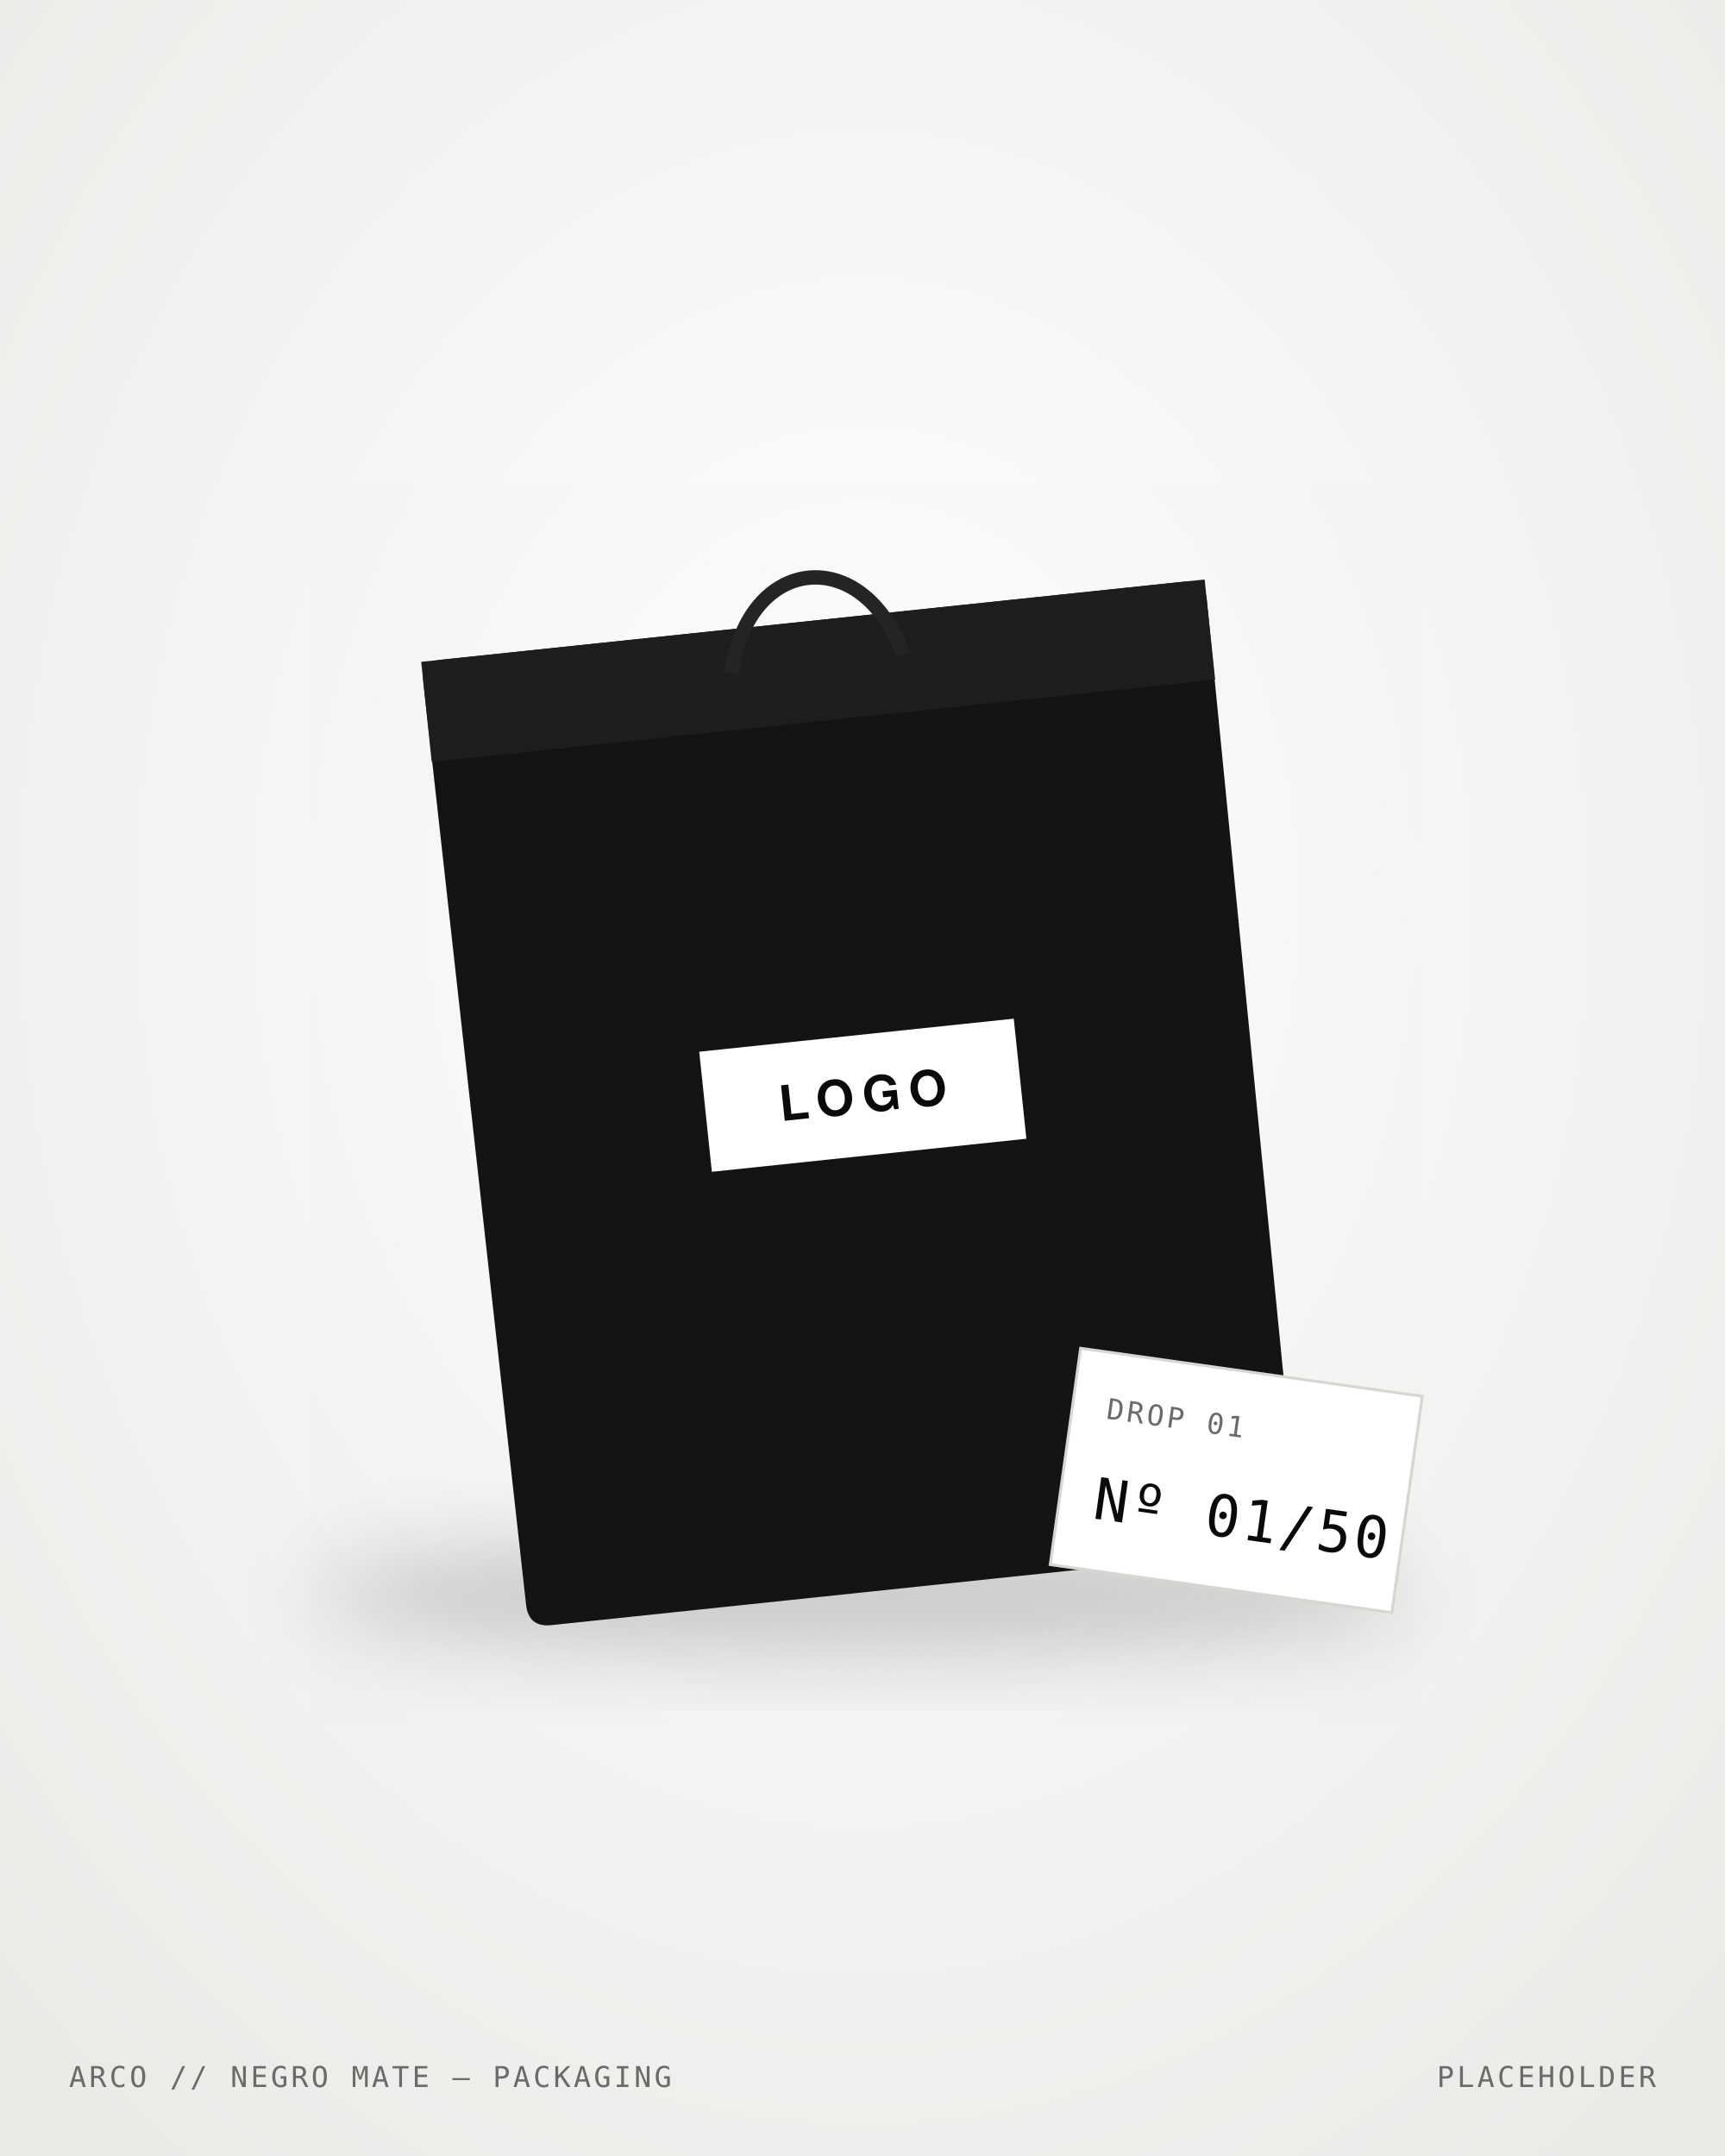
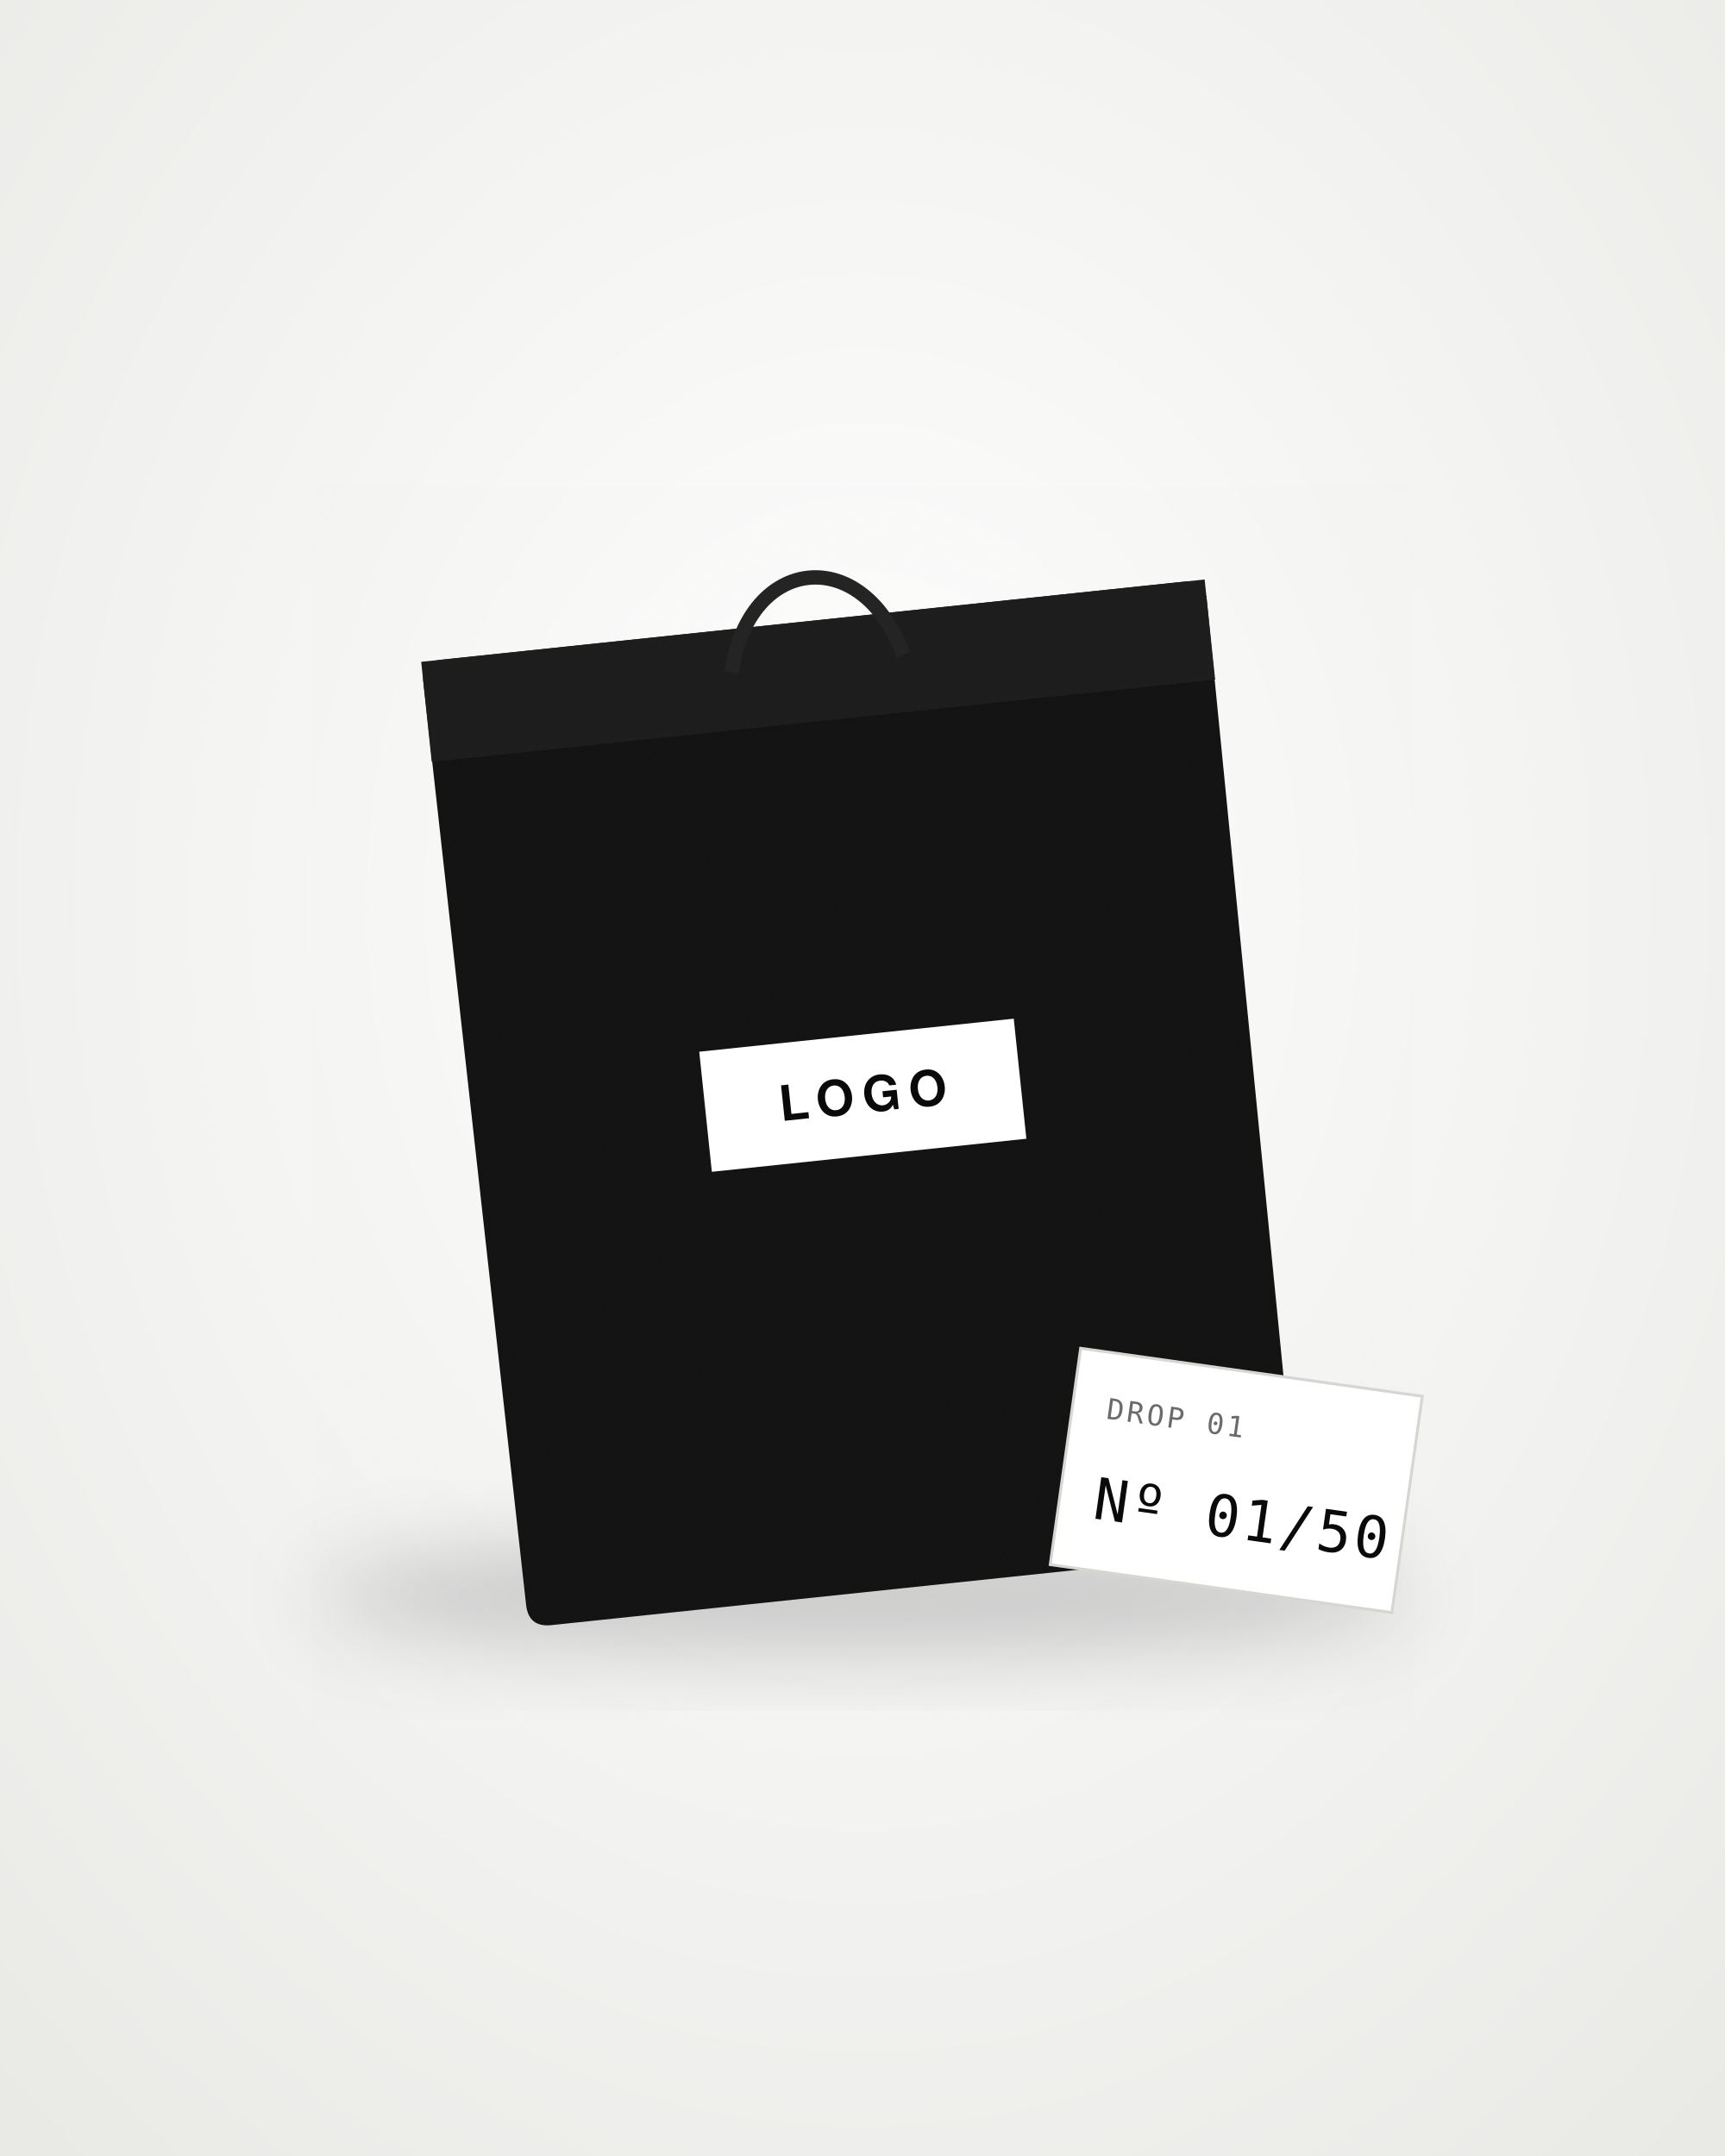
<svg xmlns="http://www.w3.org/2000/svg" viewBox="0 0 1200 1500" width="1200" height="1500" role="img" aria-label="ARCO // NEGRO MATE — PACKAGING">
  <defs>
    <radialGradient id="studio-arco-packaging" cx="50%" cy="42%" r="75%">
      <stop offset="0" stop-color="#FFFFFF" />
      <stop offset="1" stop-color="#E9E9E6" />
    </radialGradient>
    <linearGradient id="black-arco-packaging" x1="0" y1="0" x2="0" y2="1">
      <stop offset="0" stop-color="#2a2a2a" />
      <stop offset=".35" stop-color="#0A0A0A" />
      <stop offset="1" stop-color="#000" />
    </linearGradient>
    <linearGradient id="lens-arco-packaging" x1="0" y1="0" x2=".3" y2="1">
      <stop offset="0" stop-color="#262626" />
      <stop offset=".5" stop-color="#0d0d0d" />
      <stop offset="1" stop-color="#030303" />
    </linearGradient>
    <linearGradient id="smoke-arco-packaging" x1="0" y1="0" x2="0" y2="1">
      <stop offset="0" stop-color="#4a4a48" />
      <stop offset="1" stop-color="#1c1c1b" />
    </linearGradient>
    <linearGradient id="mirror-arco-packaging" x1="0" y1="0" x2=".2" y2="1">
      <stop offset="0" stop-color="#f7f7f5" />
      <stop offset=".42" stop-color="#b9b9b6" />
      <stop offset=".5" stop-color="#6d6d6a" />
      <stop offset=".62" stop-color="#cfcfcb" />
      <stop offset="1" stop-color="#8d8d89" />
    </linearGradient>
    <linearGradient id="silver-arco-packaging" x1="0" y1="0" x2="1" y2="1">
      <stop offset="0" stop-color="#f4f4f2" />
      <stop offset=".45" stop-color="#9c9c98" />
      <stop offset=".6" stop-color="#e2e2df" />
      <stop offset="1" stop-color="#7d7d79" />
    </linearGradient>
    <filter id="soft-arco-packaging" x="-50%" y="-50%" width="200%" height="200%">
      <feGaussianBlur stdDeviation="28" />
    </filter>
    <filter id="grain-arco-packaging" x="0" y="0" width="100%" height="100%">
      <feTurbulence type="fractalNoise" baseFrequency=".85" numOctaves="2" stitchTiles="stitch" />
      <feColorMatrix type="matrix" values="0 0 0 0 .5  0 0 0 0 .5  0 0 0 0 .5  0 0 0 .55 0" />
    </filter>
  </defs>
  <rect width="1200" height="1500" fill="url(#studio-arco-packaging)" />
  <ellipse cx="600" cy="1110" rx="380" ry="40" fill="#000" opacity=".18" filter="url(#soft-arco-packaging)" />
  <g transform="translate(600 760) rotate(-6)">
    <path d="M -260 -330 L 260 -330 Q 274 -330 274 -316 L 270 330 Q 270 346 254 346 L -254 346 Q -270 346 -270 330 L -274 -316 Q -274 -330 -260 -330 Z" fill="#111" />
    <rect x="-274" y="-330" width="548" height="70" fill="#1b1b1b" />
    <path d="M -60 -300 C -40 -380 40 -380 60 -300" stroke="#222" stroke-width="10" fill="none" />
    <rect x="-274" y="-330" width="548" height="676" fill="#fff" opacity=".05" filter="url(#grain-arco-packaging)" />
    <rect x="-110" y="-40" width="220" height="84" fill="#fff" />
    <text x="0" y="14" text-anchor="middle" font-family="Helvetica, Arial, sans-serif" font-weight="600" font-size="34" letter-spacing="6" fill="#0A0A0A">LOGO</text>
  </g>
  <g transform="translate(860 1030) rotate(8)">
    <rect x="-120" y="-76" width="240" height="152" fill="#fff" stroke="#D6D6D2" stroke-width="2" />
    <text x="-96" y="-30" font-family="ui-monospace, Menlo, monospace" font-size="20" letter-spacing="2" fill="#6B6B6B">DROP 01</text>
    <text x="-96" y="40" font-family="ui-monospace, Menlo, monospace" font-size="40" letter-spacing="2" fill="#0A0A0A">Nº 01/50</text>
  </g>
-   <g font-family="ui-monospace, Menlo, Consolas, monospace" font-size="20" letter-spacing="2" fill="#6B6B6B">
-     <text x="48" y="1452">ARCO // NEGRO MATE — PACKAGING</text>
-     <text x="1152" y="1452" text-anchor="end">PLACEHOLDER</text>
-   </g>
</svg>
